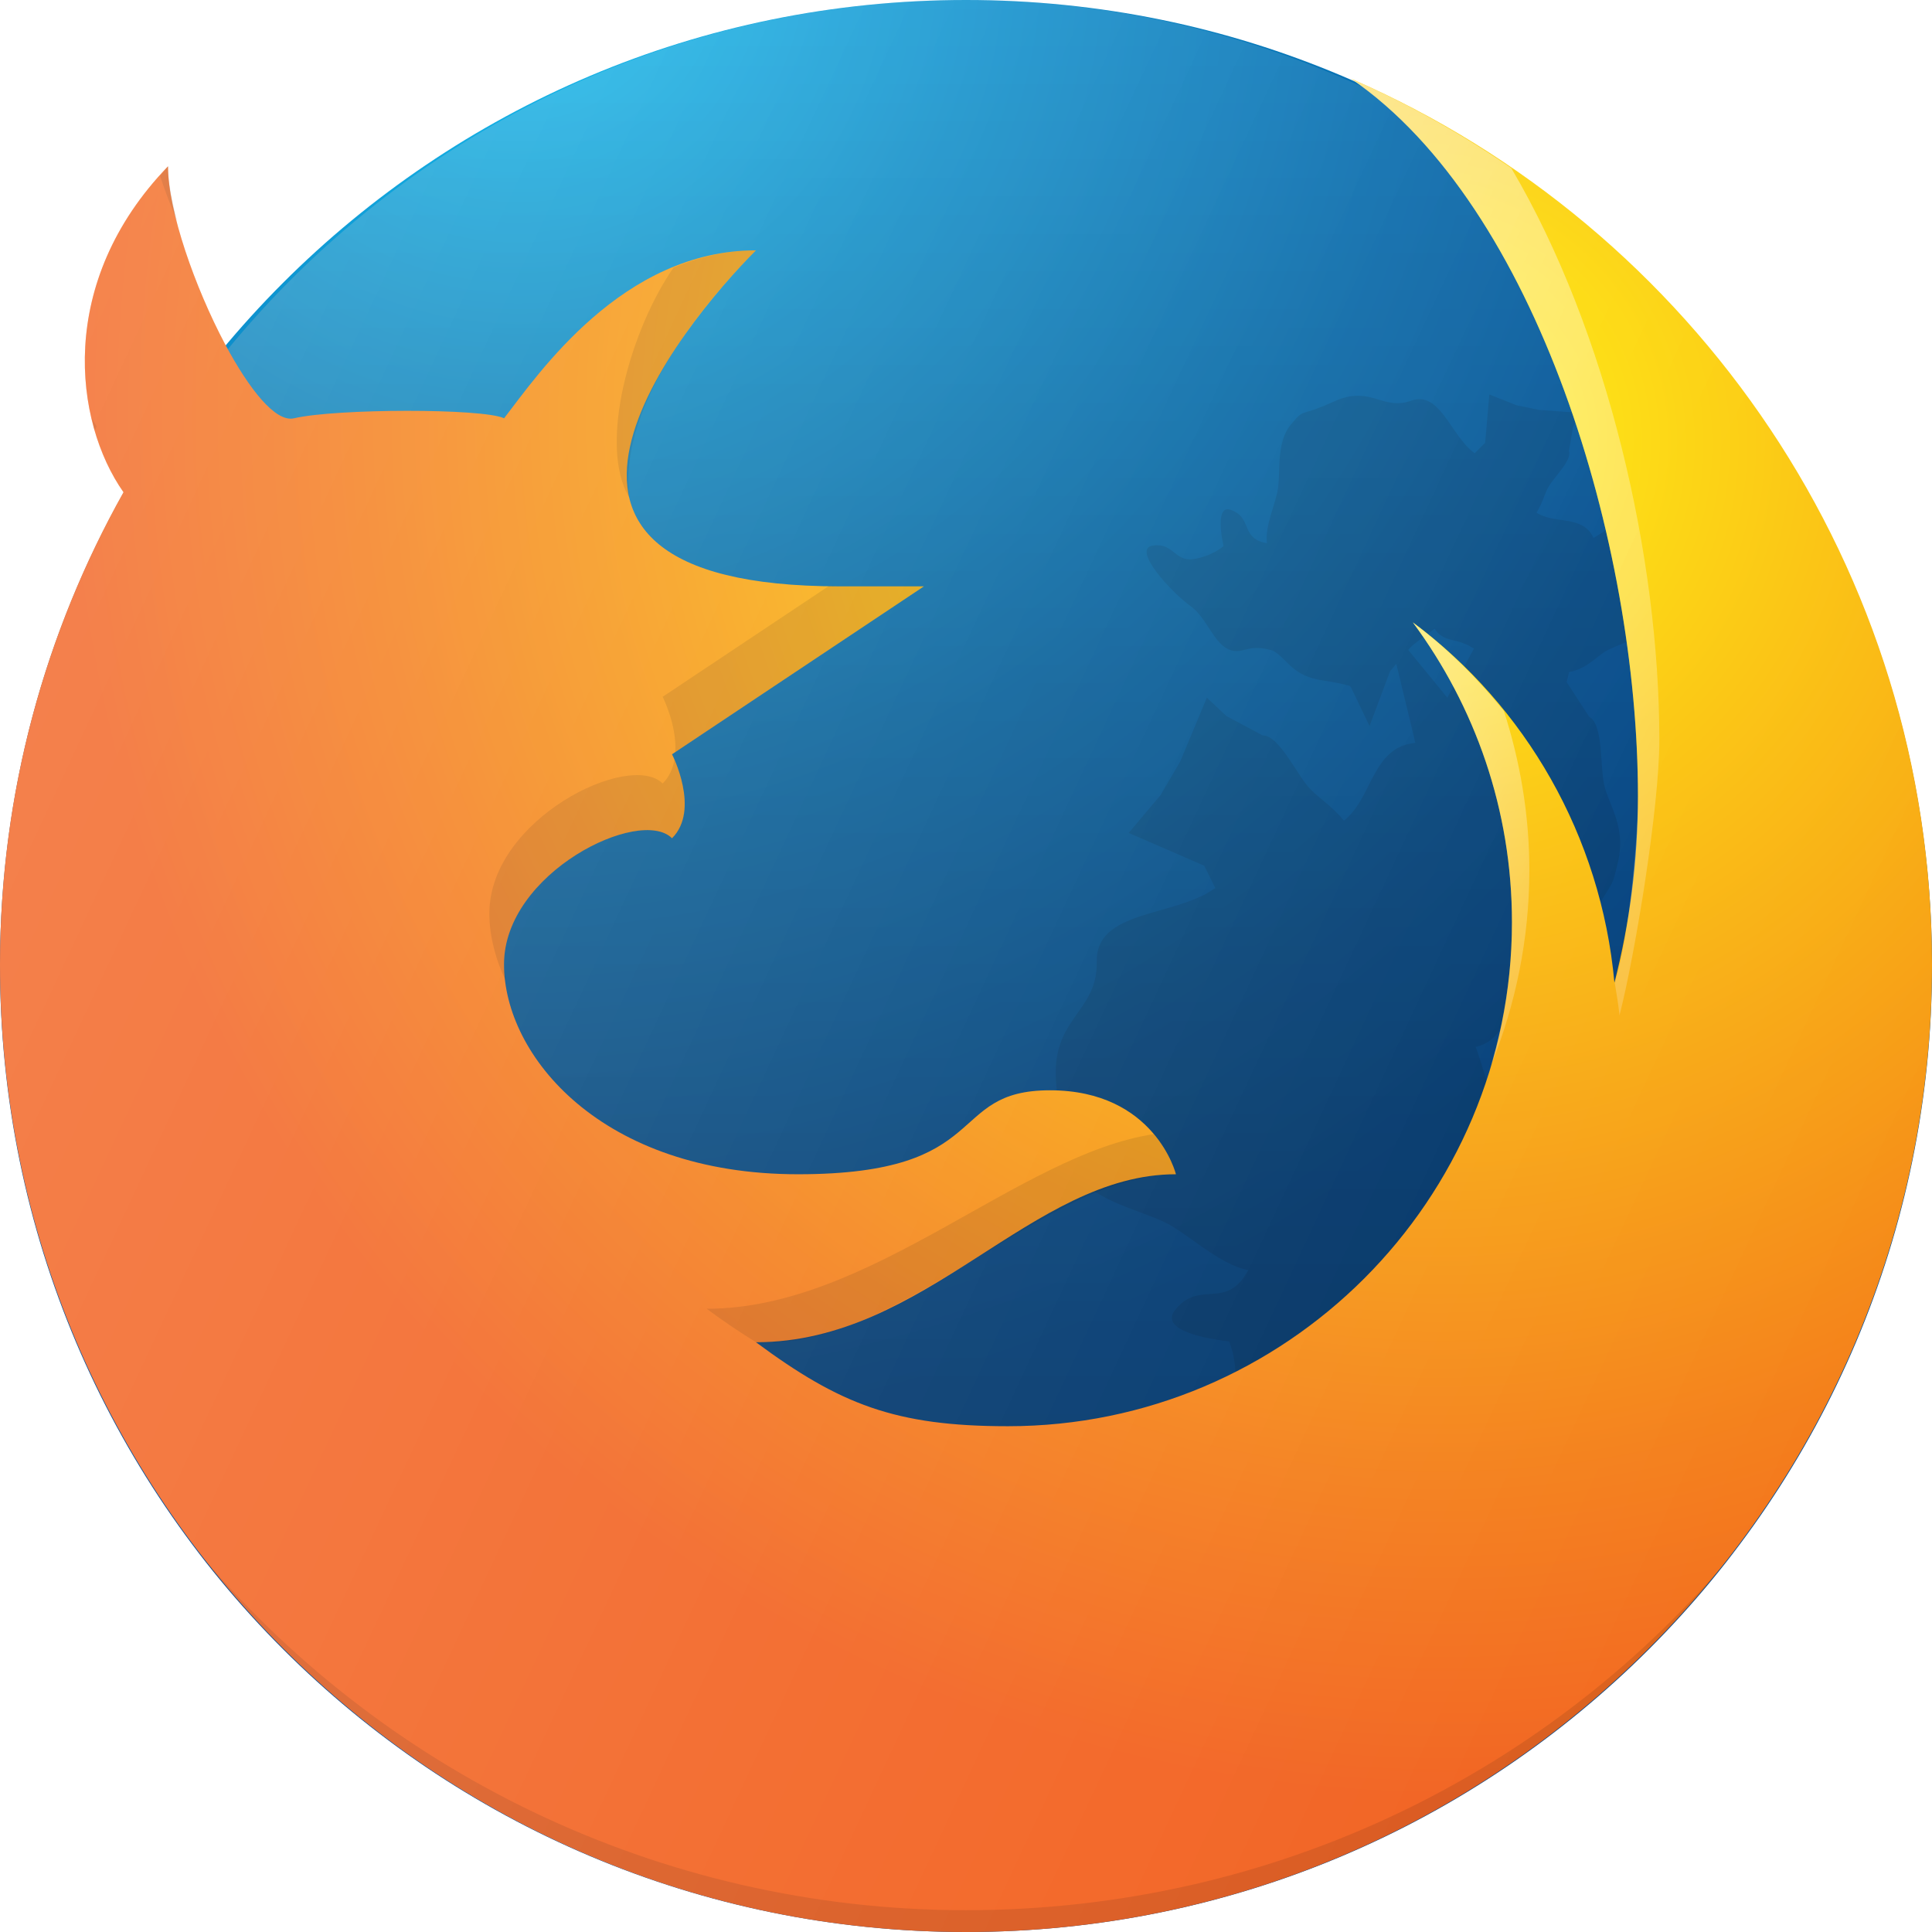
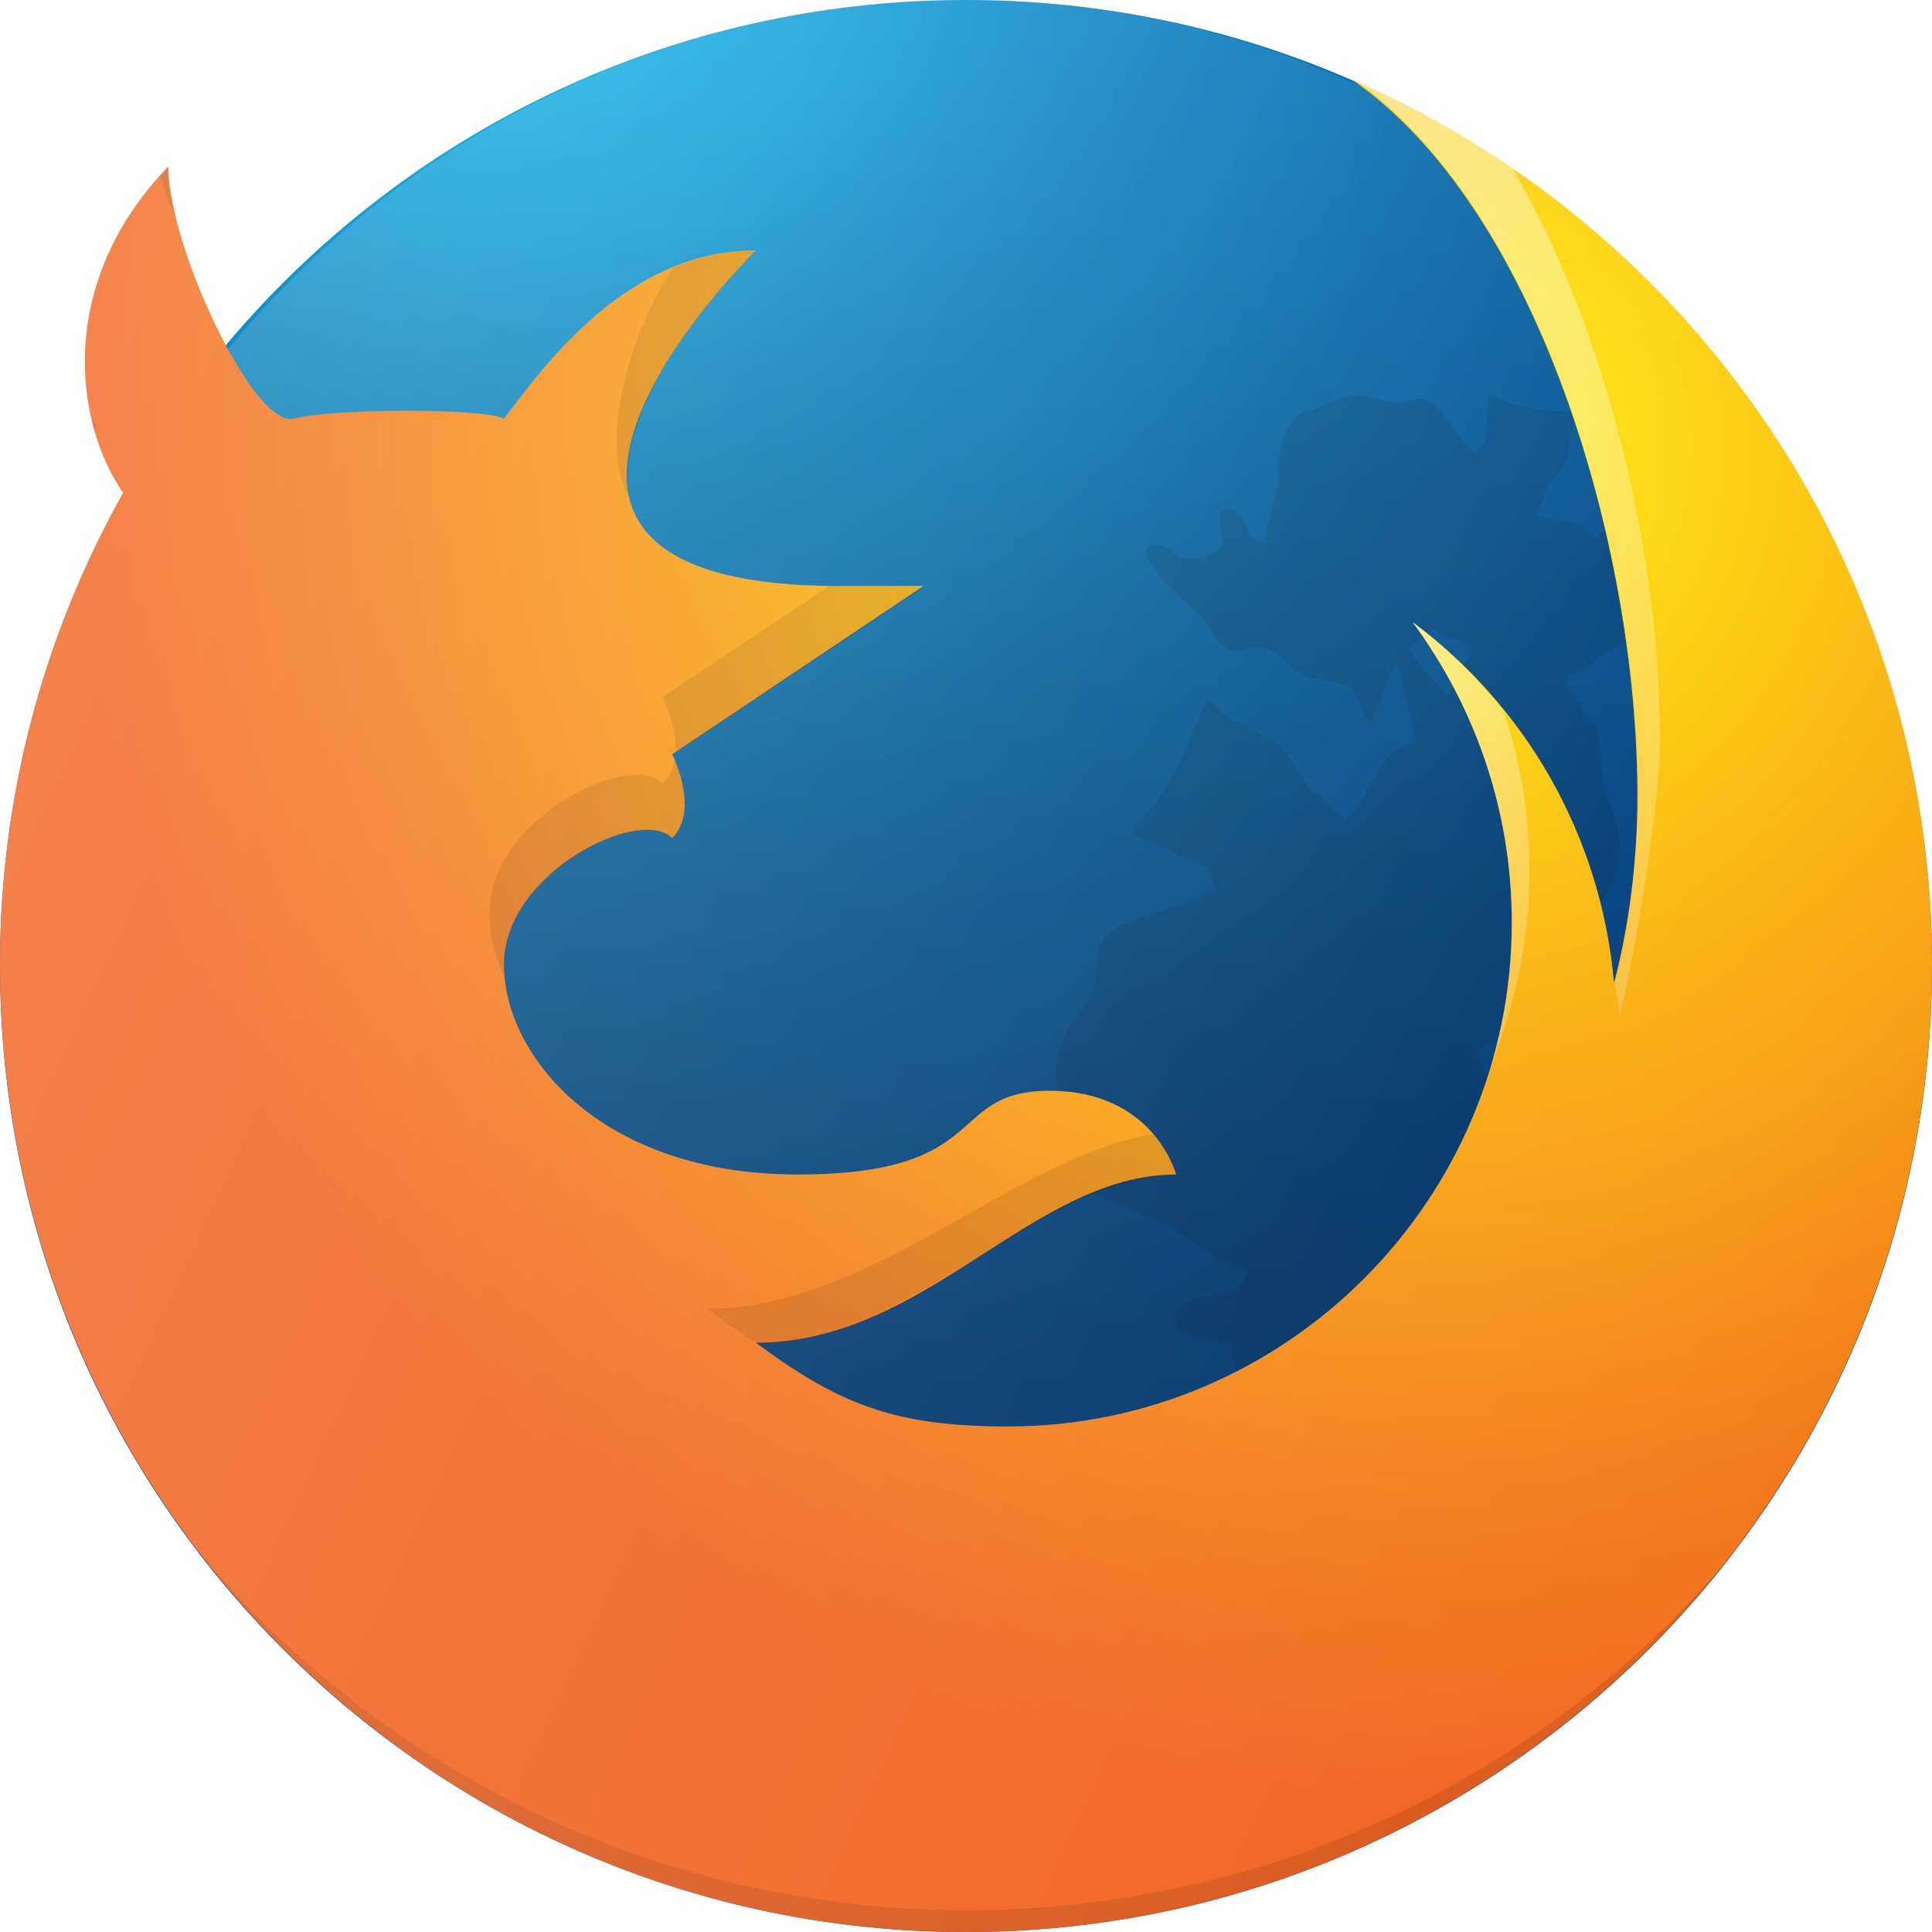
- <svg xmlns="http://www.w3.org/2000/svg" enable-background="new 0 0 24 24" id="Layer_1" version="1.1" viewBox="0 0 24 24" xml:space="preserve">
+ <svg xmlns="http://www.w3.org/2000/svg" version="1.1" id="layer" x="0px" y="0px" viewBox="0 0 24 24" style="enable-background:new 0 0 24 24;" xml:space="preserve">
+   <style type="text/css">
+ 	.st0{fill:url(#SVGID_1_);}
+ 	.st1{fill:url(#SVGID_2_);}
+ 	.st2{opacity:0.1;enable-background:new    ;}
+ 	.st3{fill:url(#XMLID_2_);}
+ 	.st4{fill:url(#SVGID_3_);}
+ 	.st5{fill:url(#SVGID_4_);}
+ 	.st6{fill:url(#SVGID_5_);}
+ </style>
  <g>
-     <radialGradient cx="6.438" cy="-0.562" gradientUnits="userSpaceOnUse" id="SVGID_1_" r="21.084">
+     <radialGradient id="SVGID_1_" cx="6.438" cy="26.562" r="21.084" gradientTransform="matrix(1 0 0 -1 0 26)" gradientUnits="userSpaceOnUse">
      <stop offset="0" style="stop-color:#15BEF0" />
      <stop offset="0.268" style="stop-color:#0D91CE" />
      <stop offset="0.53" style="stop-color:#066DB1" />
-       <stop offset="0.742" style="stop-color:#0257A0" />
+       <stop offset="0.743" style="stop-color:#0257A0" />
      <stop offset="0.878" style="stop-color:#004E9A" />
    </radialGradient>
-     <circle cx="12" cy="12" fill="url(#SVGID_1_)" r="12" />
-     <linearGradient gradientUnits="userSpaceOnUse" id="SVGID_2_" x1="12" x2="12" y1="0" y2="23.729">
+     <circle class="st0" cx="12" cy="12" r="12" />
+     <linearGradient id="SVGID_2_" gradientUnits="userSpaceOnUse" x1="12" y1="26" x2="12" y2="2.271" gradientTransform="matrix(1 0 0 -1 0 26)">
      <stop offset="0" style="stop-color:#000000;stop-opacity:0" />
      <stop offset="1" style="stop-color:#000000;stop-opacity:0.4" />
    </linearGradient>
-     <circle cx="12" cy="11.865" fill="url(#SVGID_2_)" r="11.865" />
-     <path d="M20.666,6.883L20.184,6.799l0.372-0.592   c-0.001-0.003-0.76,0.479-0.761,0.476c-0.132-0.293-0.479-0.165-0.708-0.314   c0.069-0.109,0.097-0.222,0.141-0.307c0.067-0.129,0.302-0.34,0.262-0.458   l0.05-0.296l0.083-0.18l-0.506-0.036l-0.279-0.058l-0.337-0.134l-0.052,0.601   L18.319,5.63c-0.003-0.002-0.006-0.005-0.009-0.007   c-0.293-0.218-0.421-0.774-0.781-0.645c-0.36,0.129-0.498-0.199-0.957,0.009   c-0.458,0.208-0.356,0.071-0.536,0.287c-0.181,0.216-0.13,0.564-0.159,0.783   c-0.025,0.196-0.168,0.477-0.138,0.692c-0.029-0.007-0.056-0.011-0.086-0.023   c-0.223-0.085-0.115-0.303-0.362-0.392c-0.152-0.055-0.148,0.188-0.092,0.449   c-0.007,0.007-0.144,0.128-0.374,0.162c-0.236,0.035-0.248-0.209-0.507-0.167   c-0.259,0.042,0.224,0.573,0.476,0.755c0.252,0.182,0.318,0.643,0.664,0.54   c0.149-0.044,0.252-0.019,0.356,0.01c0.193,0.114,0.235,0.313,0.619,0.37   c0.195,0.029,0.281,0.053,0.336,0.068l0.016,0.022l0.228,0.477l0.255-0.683   c0.03-0.031,0.05-0.059,0.077-0.091c0.104,0.43,0.239,0.982,0.236,0.982   c-0.542,0.054-0.523,0.68-0.886,0.967c-0.137-0.17-0.304-0.276-0.417-0.392   c-0.172-0.177-0.383-0.668-0.594-0.668L15.236,8.896L14.992,8.667L14.661,9.46   l-0.244,0.417l-0.396,0.47l0.938,0.407l0.138,0.278   c-0.005,0.003-0.012,0.007-0.016,0.01c-0.508,0.354-1.47,0.259-1.457,0.906   c0.013,0.647-0.589,0.693-0.501,1.542c0.087,0.848-0.078,0.609,0.173,1.016   s0.835,0.513,1.172,0.677c0.3,0.146,0.675,0.527,1.038,0.595   c-0.027,0.042-0.048,0.083-0.083,0.126c-0.256,0.313-0.549,0.021-0.825,0.369   c-0.17,0.214,0.223,0.339,0.671,0.39c0.007,0.016,0.129,0.301,0.059,0.688   c-0.071,0.398-0.47,0.286-0.541,0.725c-0.071,0.439,1.041-0.051,1.47-0.357   c0.429-0.306,1.204-0.163,1.225-0.776c0.009-0.263,0.104-0.415,0.208-0.566   c0.288-0.248,0.63-0.209,0.928-0.795c0.151-0.297,0.237-0.424,0.29-0.504   l0.044-0.014l0.89-0.109l-0.959-0.779c-0.106-0.206-0.248-0.39-0.332-0.549   c-0.083-0.158-0.139-0.404-0.219-0.622c0.124-0.026,0.243-0.1,0.356-0.291   c0.317-0.541,0.599-0.395,0.983-1.125c0.384-0.73,0.337-0.482,0.431-0.895   s-0.105-0.68-0.168-0.919c-0.064-0.239-0.009-0.77-0.194-0.873L19.462,8.475   l0.029-0.126c0.212-0.041,0.326-0.176,0.439-0.25   c0.122-0.08,0.429-0.15,0.452-0.272l0.188-0.234l0.211-0.021l0.007-0.327   l0.108-0.296L20.666,6.883z M17.494,8.074c0.006-0.007,0.015-0.018,0.021-0.025   c0.073-0.076,0.2-0.153,0.307-0.239c0.038,0.065,0.101,0.117,0.23,0.144   c0.118,0.025,0.192,0.062,0.258,0.103L17.979,8.667L17.494,8.074z" opacity="0.1" />
-     <radialGradient cx="17.625" cy="5.442" gradientTransform="matrix(-0.7854384 0.6189399 -0.6326912 -0.8028888 34.91117 -1.098317)" gradientUnits="userSpaceOnUse" id="XMLID_46_" r="16.65">
+     <circle class="st1" cx="12" cy="11.86" r="11.86" />
+     <path class="st2" d="M20.67,6.88L20.18,6.8l0.37-0.59c0,0-0.76,0.48-0.76,0.48c-0.13-0.29-0.48-0.17-0.71-0.31   c0.07-0.11,0.1-0.22,0.14-0.31c0.07-0.13,0.3-0.34,0.26-0.46l0.05-0.3l0.08-0.18l-0.51-0.04l-0.28-0.06L18.5,4.9l-0.05,0.6   l-0.13,0.13c0,0-0.01-0.01-0.01-0.01c-0.29-0.22-0.42-0.77-0.78-0.65c-0.36,0.13-0.5-0.2-0.96,0.01c-0.46,0.21-0.36,0.07-0.54,0.29   c-0.18,0.22-0.13,0.56-0.16,0.78c-0.03,0.2-0.17,0.48-0.14,0.69c-0.03-0.01-0.06-0.01-0.09-0.02c-0.22-0.08-0.11-0.3-0.36-0.39   c-0.15-0.05-0.15,0.19-0.09,0.45c-0.01,0.01-0.14,0.13-0.37,0.16c-0.24,0.03-0.25-0.21-0.51-0.17c-0.26,0.04,0.22,0.57,0.48,0.76   c0.25,0.18,0.32,0.64,0.66,0.54c0.15-0.04,0.25-0.02,0.36,0.01c0.19,0.11,0.24,0.31,0.62,0.37c0.19,0.03,0.28,0.05,0.34,0.07   l0.02,0.02l0.23,0.48l0.26-0.68c0.03-0.03,0.05-0.06,0.08-0.09c0.1,0.43,0.24,0.98,0.24,0.98c-0.54,0.05-0.52,0.68-0.89,0.97   c-0.14-0.17-0.3-0.28-0.42-0.39c-0.17-0.18-0.38-0.67-0.59-0.67L15.24,8.9l-0.24-0.23l-0.33,0.79l-0.24,0.42l-0.4,0.47l0.94,0.41   l0.14,0.28c0,0-0.01,0.01-0.02,0.01c-0.51,0.35-1.47,0.26-1.46,0.91c0.01,0.65-0.59,0.69-0.5,1.54c0.09,0.85-0.08,0.61,0.17,1.02   s0.84,0.51,1.17,0.68c0.3,0.15,0.68,0.53,1.04,0.6c-0.03,0.04-0.05,0.08-0.08,0.13c-0.26,0.31-0.55,0.02-0.83,0.37   c-0.17,0.21,0.22,0.34,0.67,0.39c0.01,0.02,0.13,0.3,0.06,0.69c-0.07,0.4-0.47,0.29-0.54,0.72c-0.07,0.44,1.04-0.05,1.47-0.36   c0.43-0.31,1.2-0.16,1.22-0.78c0.01-0.26,0.1-0.41,0.21-0.57c0.29-0.25,0.63-0.21,0.93-0.8c0.15-0.3,0.24-0.42,0.29-0.5l0.04-0.01   l0.89-0.11l-0.96-0.78c-0.11-0.21-0.25-0.39-0.33-0.55c-0.08-0.16-0.14-0.4-0.22-0.62c0.12-0.03,0.24-0.1,0.36-0.29   c0.32-0.54,0.6-0.4,0.98-1.12c0.38-0.73,0.34-0.48,0.43-0.89s-0.1-0.68-0.17-0.92c-0.06-0.24-0.01-0.77-0.19-0.87l-0.28-0.43   l0.03-0.13c0.21-0.04,0.33-0.18,0.44-0.25c0.12-0.08,0.43-0.15,0.45-0.27l0.19-0.23l0.21-0.02l0.01-0.33l0.11-0.3L20.67,6.88z    M17.49,8.07c0.01-0.01,0.01-0.02,0.02-0.02c0.07-0.08,0.2-0.15,0.31-0.24c0.04,0.06,0.1,0.12,0.23,0.14   c0.12,0.02,0.19,0.06,0.26,0.1l-0.33,0.61L17.49,8.07z" />
+     <radialGradient id="XMLID_2_" cx="-550.46" cy="1176.626" r="16.649" gradientTransform="matrix(-0.7854 0.6189 0.6327 0.8029 -1159.168 -598.5566)" gradientUnits="userSpaceOnUse">
      <stop offset="0" style="stop-color:#FFF203" />
      <stop offset="0.298" style="stop-color:#FBC40D" />
-       <stop offset="0.777" style="stop-color:#F47E1C" />
+       <stop offset="0.776" style="stop-color:#F47E1C" />
      <stop offset="1" style="stop-color:#F26322" />
    </radialGradient>
-     <path d="M24,11.979C24,18.605,18.626,24,12,24S0,18.605,0,11.979   c0-2.129,0.563-4.132,1.534-5.864c-0.616-0.877-0.835-2.609,0.553-4.049   c0,0.553,0.334,1.503,0.71,2.212c0.303,0.563,0.626,0.972,0.856,0.918   c0.522-0.122,2.348-0.125,2.609,0C6.689,4.643,7.732,3.11,9.391,3.11   c-0.929,0.929-3.59,4.174,1.043,4.174c0.522,0,1.043,0,1.043,0L8.348,9.37   c0,0,0.355,0.689,0,1.043c-0.397-0.397-2.087,0.428-2.087,1.565   c0,1.137,1.21,2.609,3.652,2.609s1.826-1.043,3.13-1.043s1.565,1.043,1.565,1.043   c-1.795,0-3.099,2.087-5.217,2.087c1.043,0.772,1.732,1.043,3.13,1.043   c3.454,0,6.261-2.807,6.261-6.261c0-1.398-0.459-2.682-1.231-3.725   c1.398,1.043,2.337,2.65,2.504,4.476c0.188-0.73,0.292-1.513,0.292-2.316   c0-3.13-1.252-7.325-3.558-8.911C21.036,2.828,24,7.054,24,11.979z" fill="url(#XMLID_46_)" id="XMLID_1317_" />
-     <path d="M6.261,11.979c0-1.137,1.69-1.962,2.087-1.565   C8.638,10.123,8.455,9.615,8.378,9.438C8.358,9.546,8.316,9.649,8.232,9.733   c-0.409-0.409-2.153,0.441-2.153,1.615c0,0.274,0.075,0.567,0.211,0.854   C6.28,12.128,6.261,12.051,6.261,11.979z" opacity="0.1" />
-     <linearGradient gradientUnits="userSpaceOnUse" id="SVGID_3_" x1="14.86" x2="22.049" y1="5.119" y2="8.471">
+     <path id="XMLID_1317_" class="st3" d="M24,11.98C24,18.61,18.63,24,12,24S0,18.61,0,11.98c0-2.13,0.56-4.13,1.53-5.86   C0.92,5.24,0.7,3.51,2.09,2.07c0,0.55,0.33,1.5,0.71,2.21C3.1,4.84,3.42,5.25,3.65,5.2C4.17,5.07,6,5.07,6.26,5.2   c0.43-0.55,1.47-2.09,3.13-2.09C8.46,4.04,5.8,7.28,10.43,7.28c0.52,0,1.04,0,1.04,0L8.35,9.37c0,0,0.35,0.69,0,1.04   c-0.4-0.4-2.09,0.43-2.09,1.57c0,1.14,1.21,2.61,3.65,2.61s1.83-1.04,3.13-1.04s1.57,1.04,1.57,1.04c-1.79,0-3.1,2.09-5.22,2.09   c1.04,0.77,1.73,1.04,3.13,1.04c3.45,0,6.26-2.81,6.26-6.26c0-1.4-0.46-2.68-1.23-3.73c1.4,1.04,2.34,2.65,2.5,4.48   c0.19-0.73,0.29-1.51,0.29-2.32c0-3.13-1.25-7.33-3.56-8.91C21.04,2.83,24,7.05,24,11.98z" />
+     <path class="st2" d="M6.26,11.98c0-1.14,1.69-1.96,2.09-1.57c0.29-0.29,0.11-0.8,0.03-0.98C8.36,9.55,8.32,9.65,8.23,9.73   c-0.41-0.41-2.15,0.44-2.15,1.61c0,0.27,0.07,0.57,0.21,0.85C6.28,12.13,6.26,12.05,6.26,11.98z" />
+     <linearGradient id="SVGID_3_" gradientUnits="userSpaceOnUse" x1="14.86" y1="20.881" x2="22.049" y2="17.529" gradientTransform="matrix(1 0 0 -1 0 26)">
      <stop offset="0" style="stop-color:#FFFFFF;stop-opacity:0.5" />
      <stop offset="1" style="stop-color:#FFFFFF;stop-opacity:0.2" />
    </linearGradient>
-     <path d="M20.348,9.892c0,0.438-0.093,1.684-0.289,2.316   c0.021,0.135,0.046,0.268,0.059,0.405c0.194-0.754,0.495-2.589,0.495-3.418   c0-2.266-0.638-5.07-1.84-7.108c-0.623-0.426-1.284-0.801-1.984-1.105   C19.096,2.567,20.348,6.762,20.348,9.892z" fill="url(#SVGID_3_)" />
-     <linearGradient gradientUnits="userSpaceOnUse" id="SVGID_4_" x1="16.585" x2="19.489" y1="9.805" y2="11.16">
+     <path class="st4" d="M20.35,9.89c0,0.44-0.09,1.68-0.29,2.32c0.02,0.13,0.05,0.27,0.06,0.4c0.19-0.75,0.5-2.59,0.5-3.42   c0-2.27-0.64-5.07-1.84-7.11c-0.62-0.43-1.28-0.8-1.98-1.11C19.1,2.57,20.35,6.76,20.35,9.89z" />
+     <linearGradient id="SVGID_4_" gradientUnits="userSpaceOnUse" x1="16.585" y1="16.195" x2="19.489" y2="14.84" gradientTransform="matrix(1 0 0 -1 0 26)">
      <stop offset="0" style="stop-color:#FFFFFF;stop-opacity:0.5" />
      <stop offset="1" style="stop-color:#FFFFFF;stop-opacity:0.2" />
    </linearGradient>
-     <path d="M17.551,7.732c0.772,1.043,1.231,2.327,1.231,3.725   c0,0.617-0.093,1.212-0.26,1.776c0.304-0.749,0.476-1.566,0.476-2.424   c0-0.691-0.115-1.353-0.316-1.976C18.351,8.423,17.976,8.049,17.551,7.732z" fill="url(#SVGID_4_)" />
-     <path d="M14.609,14.588c0,0-0.064-0.246-0.277-0.499   c-1.671,0.25-3.514,2.169-5.554,2.169c0.219,0.162,0.421,0.297,0.619,0.419   C11.221,16.762,12.972,14.588,14.609,14.588z" opacity="0.1" />
-     <path d="M2.202,2.754C2.136,2.498,2.087,2.255,2.087,2.066   c-0.038,0.039-0.062,0.081-0.098,0.121C2.05,2.374,2.124,2.565,2.202,2.754z" opacity="0.1" />
-     <path d="M1.177,5.347c0.009-0.016,0.015-0.034,0.024-0.05   c-0.022-0.031-0.038-0.07-0.059-0.103C1.154,5.245,1.163,5.298,1.177,5.347z" opacity="0.1" />
-     <path d="M12,23.729c-3.835,0-7.301-1.753-9.573-4.492   C4.62,22.11,8.108,24,12,24s7.354-1.854,9.547-4.726   C19.276,22.012,15.835,23.729,12,23.729z" opacity="0.1" />
-     <path d="M10.3,7.277L8.232,8.656c0,0,0.177,0.351,0.157,0.687l3.09-2.06   c0,0-0.522,0-1.044,0C10.385,7.283,10.348,7.278,10.3,7.277z" opacity="0.1" />
-     <path d="M7.819,6.184c-0.158-1.219,1.087-2.588,1.572-3.074   c-0.374,0-0.712,0.086-1.023,0.213C7.835,4.088,7.423,5.528,7.819,6.184z" opacity="0.1" />
-     <linearGradient gradientUnits="userSpaceOnUse" id="SVGID_5_" x1="-0.14" x2="22.875" y1="6.33" y2="17.062">
+     <path class="st5" d="M17.55,7.73c0.77,1.04,1.23,2.33,1.23,3.73c0,0.62-0.09,1.21-0.26,1.78c0.3-0.75,0.48-1.57,0.48-2.42   c0-0.69-0.11-1.35-0.32-1.98C18.35,8.42,17.98,8.05,17.55,7.73z" />
+     <path class="st2" d="M14.61,14.59c0,0-0.06-0.25-0.28-0.5c-1.67,0.25-3.51,2.17-5.55,2.17C9,16.42,9.2,16.56,9.4,16.68   C11.22,16.76,12.97,14.59,14.61,14.59z" />
+     <path class="st2" d="M2.2,2.75C2.14,2.5,2.09,2.26,2.09,2.07c-0.04,0.04-0.06,0.08-0.1,0.12C2.05,2.37,2.12,2.57,2.2,2.75z" />
+     <path class="st2" d="M1.18,5.35C1.19,5.33,1.19,5.31,1.2,5.3c-0.02-0.03-0.04-0.07-0.06-0.1C1.15,5.25,1.16,5.3,1.18,5.35z" />
+     <path class="st2" d="M12,23.73c-3.83,0-7.3-1.75-9.57-4.49C4.62,22.11,8.11,24,12,24s7.35-1.85,9.55-4.73   C19.28,22.01,15.83,23.73,12,23.73z" />
+     <path class="st2" d="M10.3,7.28L8.23,8.66c0,0,0.18,0.35,0.16,0.69l3.09-2.06c0,0-0.52,0-1.04,0C10.39,7.28,10.35,7.28,10.3,7.28z" />
+     <path class="st2" d="M7.82,6.18C7.66,4.96,8.91,3.6,9.39,3.11c-0.37,0-0.71,0.09-1.02,0.21C7.83,4.09,7.42,5.53,7.82,6.18z" />
+     <linearGradient id="SVGID_5_" gradientUnits="userSpaceOnUse" x1="-0.14" y1="19.67" x2="22.875" y2="8.938" gradientTransform="matrix(1 0 0 -1 0 26)">
      <stop offset="0" style="stop-color:#FFFFFF;stop-opacity:0.2" />
      <stop offset="1" style="stop-color:#FFFFFF;stop-opacity:0" />
    </linearGradient>
-     <path d="M16.79,0.981c0.039,0.027,0.076,0.061,0.115,0.089   C15.408,0.389,13.751,0,12,0C8.306,0,5.007,1.689,2.831,4.336   C2.819,4.316,2.808,4.299,2.797,4.278C2.421,3.569,2.087,2.619,2.087,2.066   c-1.388,1.44-1.169,3.172-0.553,4.049C0.563,7.847,0,9.85,0,11.979   C0,18.605,5.374,24,12,24s12-5.395,12-12.021C24,7.054,21.036,2.828,16.79,0.981z" fill="url(#SVGID_5_)" />
+     <path class="st6" d="M16.79,0.98c0.04,0.03,0.08,0.06,0.11,0.09C15.41,0.39,13.75,0,12,0C8.31,0,5.01,1.69,2.83,4.34   C2.82,4.32,2.81,4.3,2.8,4.28C2.42,3.57,2.09,2.62,2.09,2.07C0.7,3.51,0.92,5.24,1.53,6.11C0.56,7.85,0,9.85,0,11.98   C0,18.61,5.37,24,12,24s12-5.39,12-12.02C24,7.05,21.04,2.83,16.79,0.98z" />
  </g>
-   <g />
-   <g />
-   <g />
-   <g />
-   <g />
-   <g />
-   <g />
-   <g />
-   <g />
-   <g />
-   <g />
-   <g />
-   <g />
-   <g />
-   <g />
</svg>
